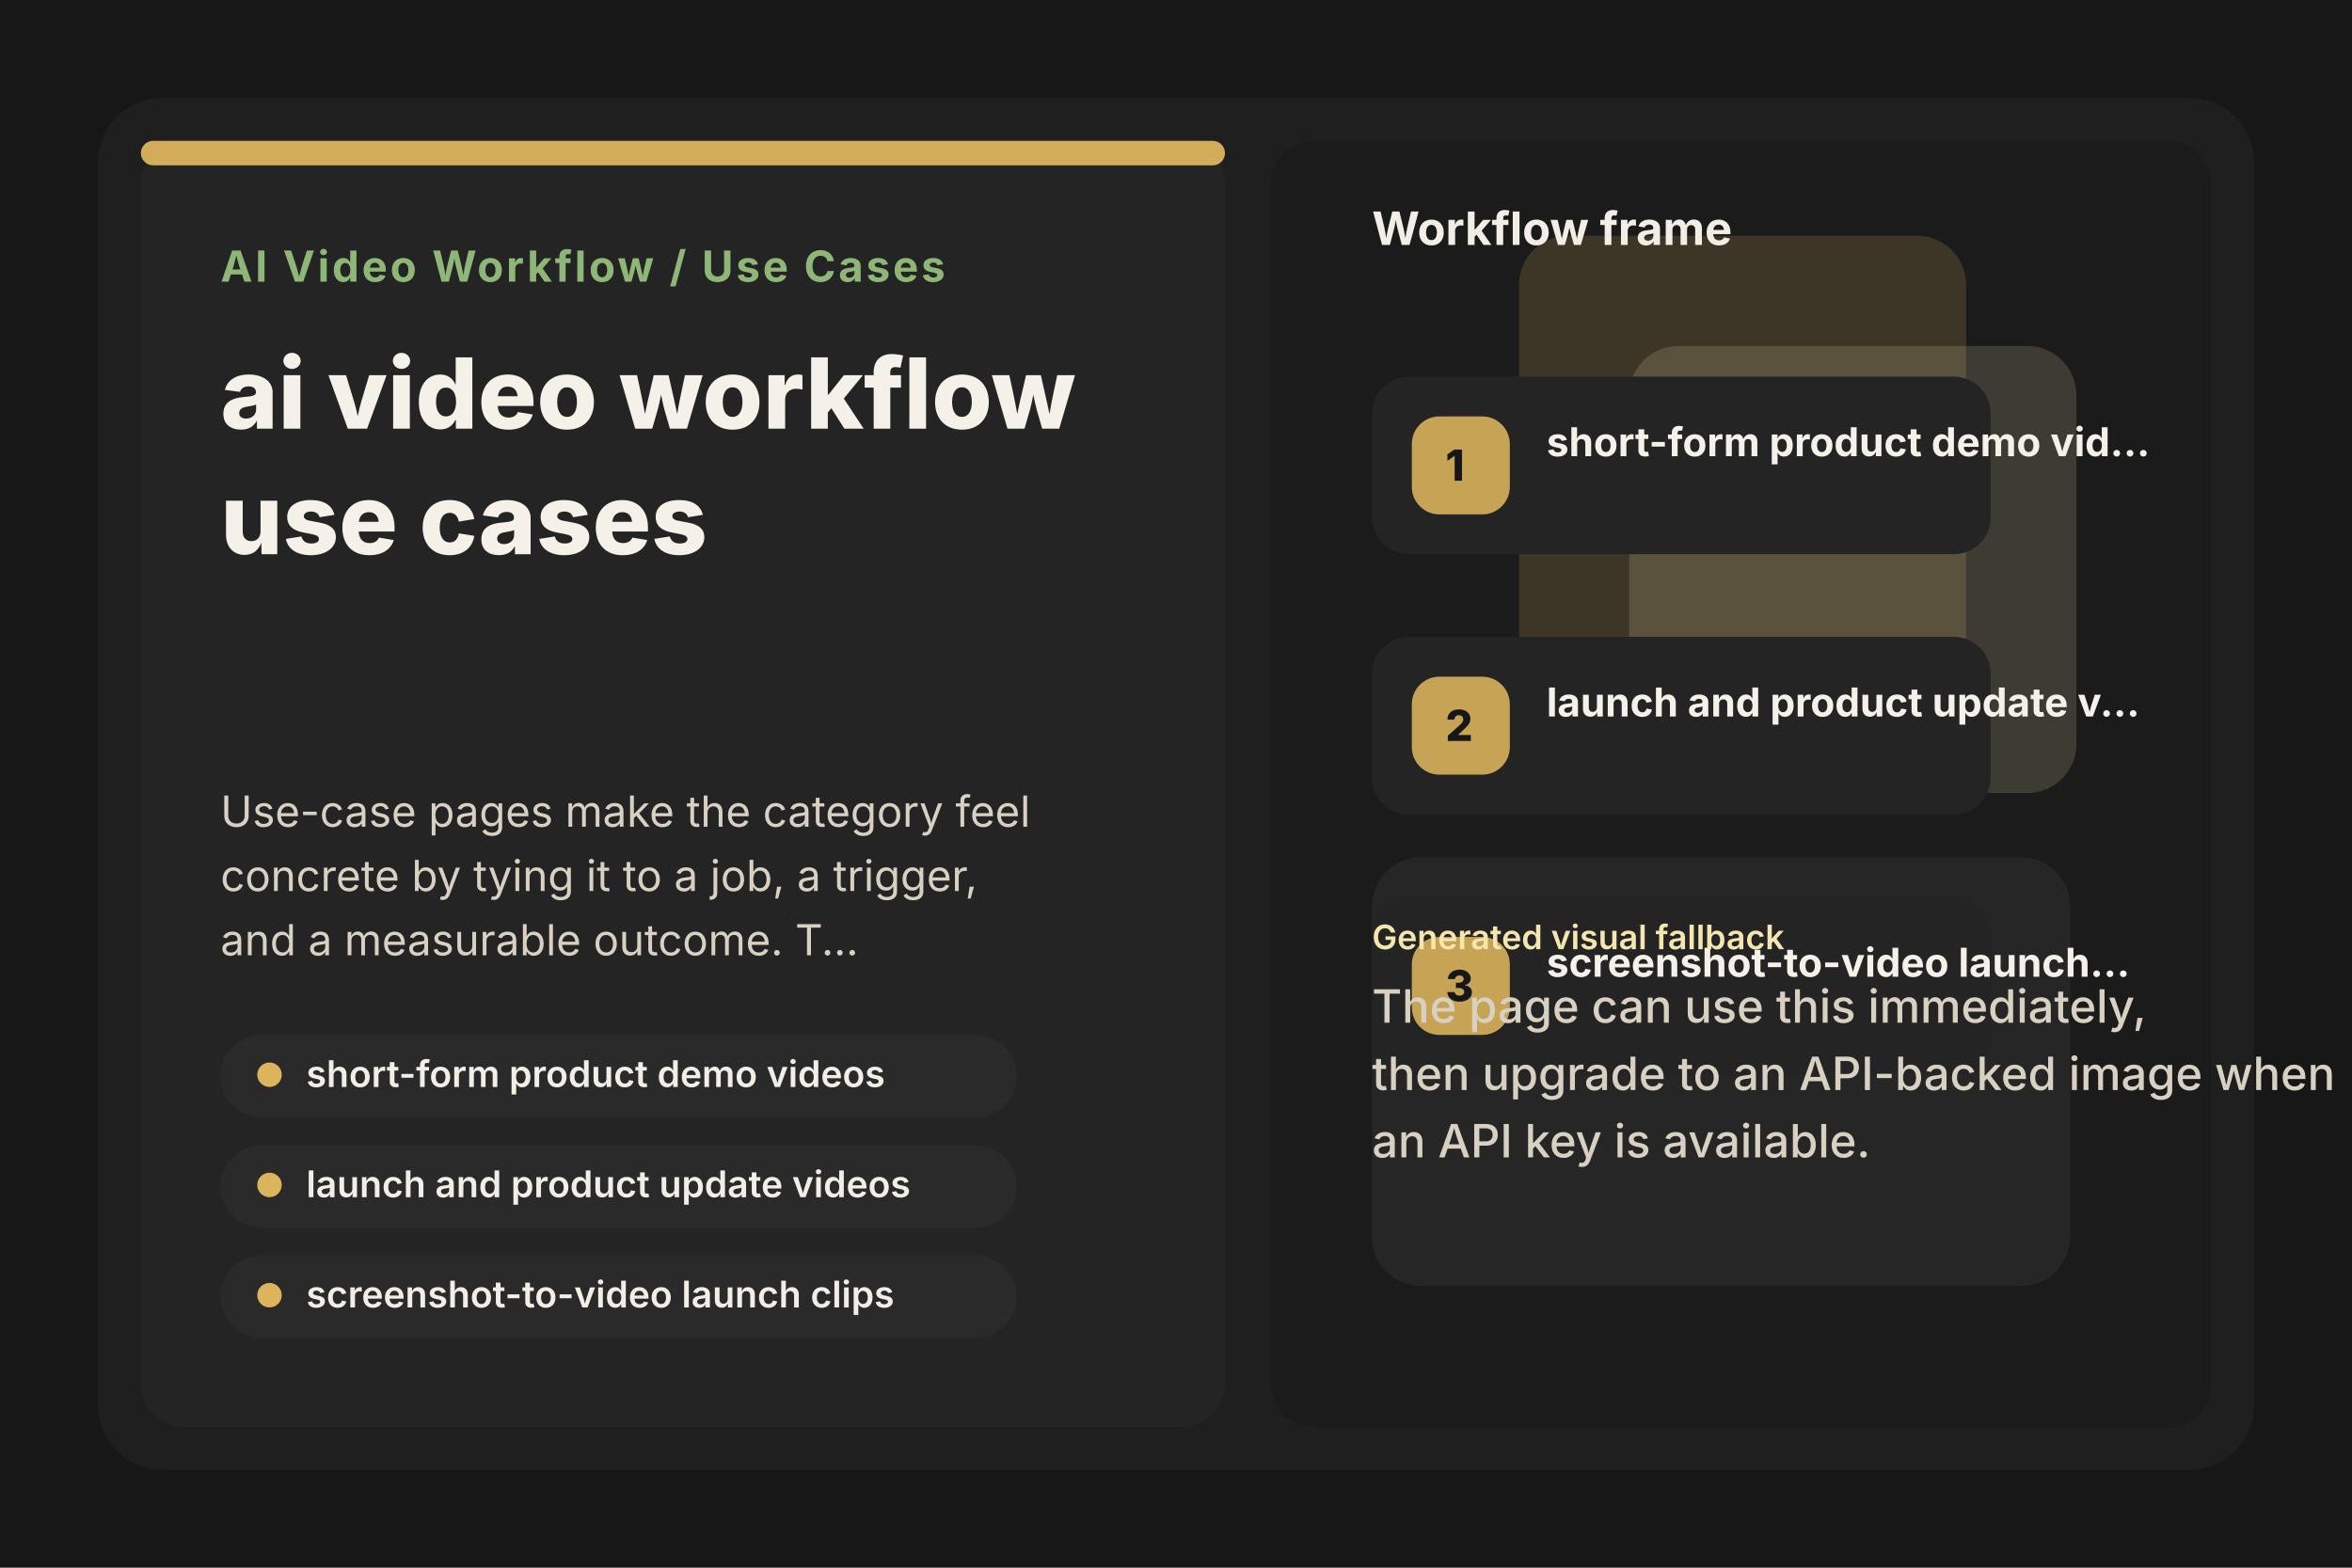
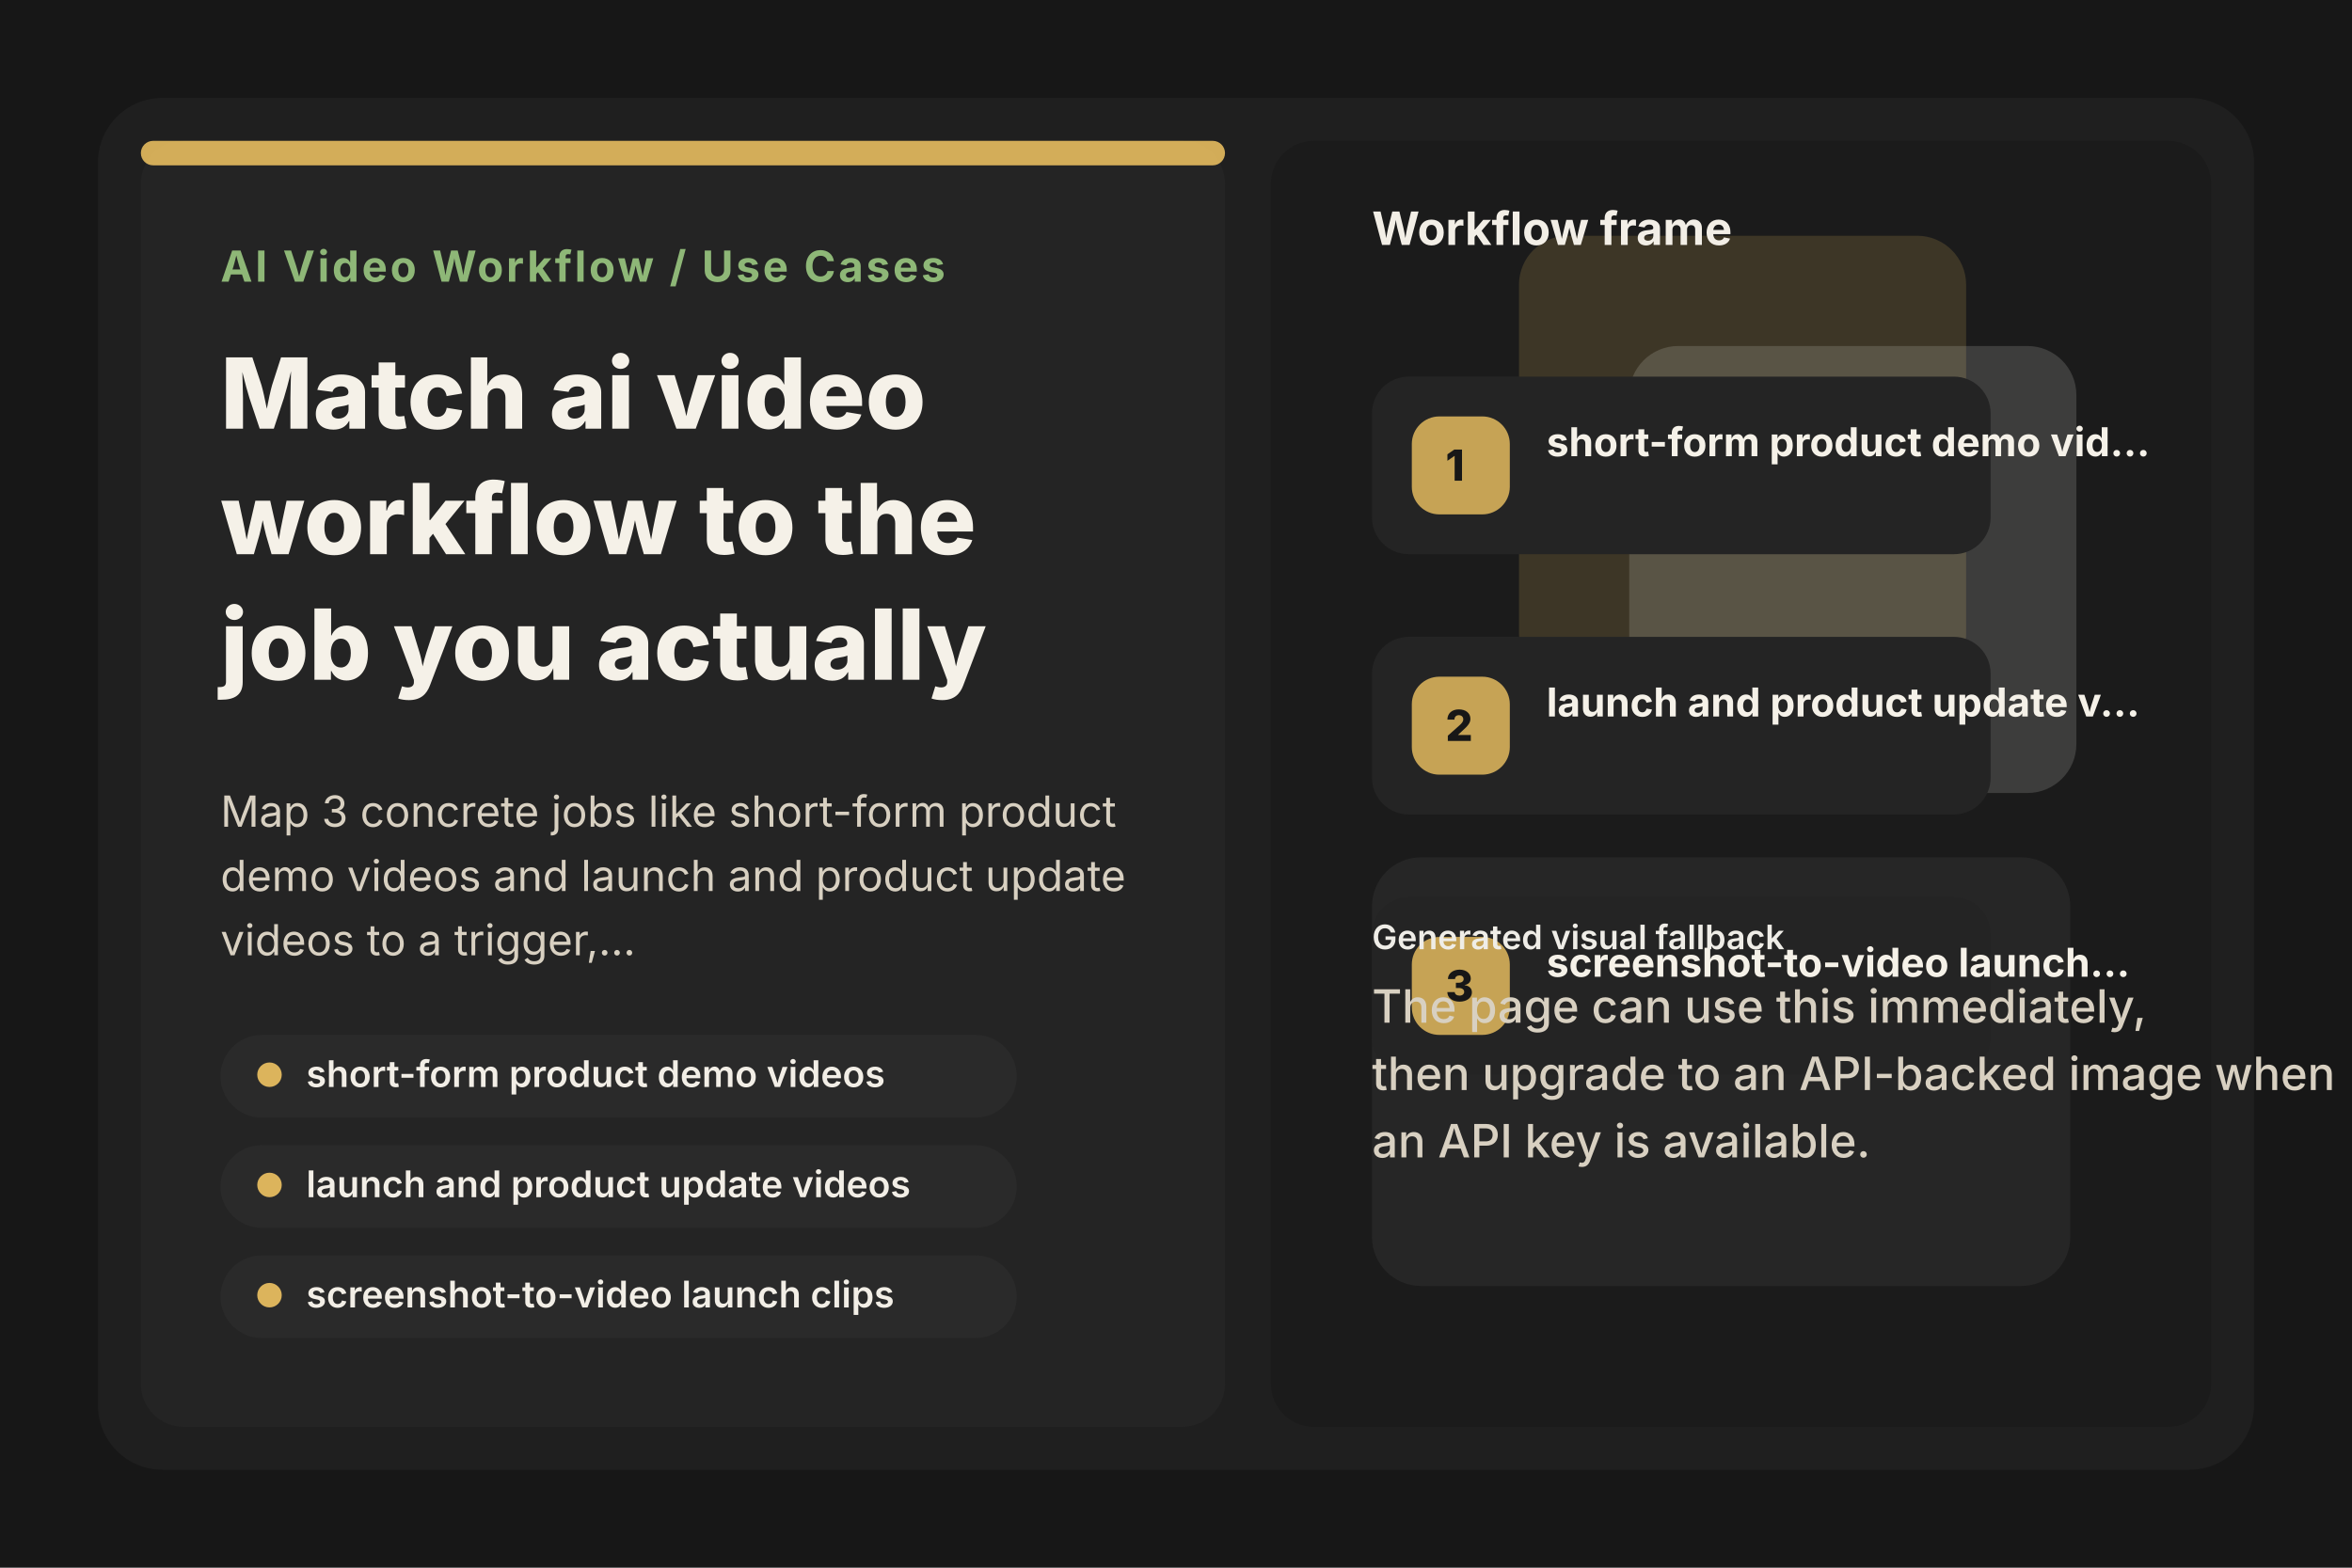
<svg xmlns="http://www.w3.org/2000/svg" width="1536" height="1024" viewBox="0 0 1536 1024" fill="none">
  <rect width="1536" height="1024" fill="#171717" />
  <rect x="64" y="64" width="1408" height="896" rx="42" fill="#1f1f1f" />
  <rect x="92" y="92" width="708" height="840" rx="28" fill="#242424" />
  <rect x="830" y="92" width="614" height="840" rx="28" fill="#1b1b1b" />
  <rect x="92" y="92" width="708" height="16" rx="8" fill="#dcb45c" fill-opacity="0.95" />
  <rect x="992" y="154" width="292" height="292" rx="32" fill="#dcb45c" fill-opacity="0.18" />
-   <rect x="1064" y="226" width="292" height="292" rx="32" fill="#f5e6b0" fill-opacity="0.16" />
+   <rect x="1064" y="226" width="292" height="292" rx="32" fill="#efede7" fill-opacity="0.16" />
  <rect x="896" y="560" width="456" height="280" rx="32" fill="#262626" />
  <text x="144" y="184" fill="#8eb777" font-family="Inter, Arial, sans-serif" font-size="28" font-weight="700" letter-spacing="1.8">AI Video Workflow / Use Cases</text>
-   <text x="144" y="280" fill="#f5f1e8" font-family="Inter, Arial, sans-serif" font-size="64" font-weight="800">ai video workflow</text>
-   <text x="144" y="362" fill="#f5f1e8" font-family="Inter, Arial, sans-serif" font-size="64" font-weight="800">use cases</text>
-   <text x="144" y="540" fill="#d8d0c1" font-family="Inter, Arial, sans-serif" font-size="28" font-weight="400">Use-case pages make the category feel</text>
-   <text x="144" y="582" fill="#d8d0c1" font-family="Inter, Arial, sans-serif" font-size="28" font-weight="400">concrete by tying it to a job, a trigger,</text>
-   <text x="144" y="624" fill="#d8d0c1" font-family="Inter, Arial, sans-serif" font-size="28" font-weight="400">and a measurable outcome. T...</text>
+   <text x="144" y="280" fill="#f5f1e8" font-family="Inter, Arial, sans-serif" font-size="64" font-weight="800">Match ai video</text>
+   <text x="144" y="362" fill="#f5f1e8" font-family="Inter, Arial, sans-serif" font-size="64" font-weight="800">workflow to the</text>
+   <text x="144" y="444" fill="#f5f1e8" font-family="Inter, Arial, sans-serif" font-size="64" font-weight="800">job you actually</text>
+   <text x="144" y="540" fill="#d8d0c1" font-family="Inter, Arial, sans-serif" font-size="28" font-weight="400">Map 3 concrete jobs like short-form product</text>
+   <text x="144" y="582" fill="#d8d0c1" font-family="Inter, Arial, sans-serif" font-size="28" font-weight="400">demo videos and launch and product update</text>
+   <text x="144" y="624" fill="#d8d0c1" font-family="Inter, Arial, sans-serif" font-size="28" font-weight="400">videos to a trigger,...</text>
  <rect x="144" y="676" width="520" height="54" rx="27" fill="#2a2a2a" />
  <circle cx="176" cy="702" r="8" fill="#dcb45c" />
  <text x="200" y="710" fill="#f2eee6" font-family="Inter, Arial, sans-serif" font-size="24" font-weight="600">short-form product demo videos</text>
  <rect x="144" y="748" width="520" height="54" rx="27" fill="#2a2a2a" />
  <circle cx="176" cy="774" r="8" fill="#dcb45c" />
  <text x="200" y="782" fill="#f2eee6" font-family="Inter, Arial, sans-serif" font-size="24" font-weight="600">launch and product update videos</text>
  <rect x="144" y="820" width="520" height="54" rx="27" fill="#2a2a2a" />
  <circle cx="176" cy="846" r="8" fill="#dcb45c" />
  <text x="200" y="854" fill="#f2eee6" font-family="Inter, Arial, sans-serif" font-size="24" font-weight="600">screenshot-to-video launch clips</text>
  <text x="896" y="160" fill="#f2eee6" font-family="Inter, Arial, sans-serif" font-size="30" font-weight="700">Workflow frame</text>
  <rect x="896" y="246" width="404" height="116" rx="24" fill="#242424" />
  <rect x="922" y="272" width="64" height="64" rx="18" fill="#dcb45c" fill-opacity="0.88" />
  <text x="944" y="314" fill="#171717" font-family="Inter, Arial, sans-serif" font-size="28" font-weight="800">1</text>
  <text x="1010" y="298" fill="#f5f1e8" font-family="Inter, Arial, sans-serif" font-size="26" font-weight="700">short-form product demo vid...</text>
  <rect x="896" y="416" width="404" height="116" rx="24" fill="#242424" />
  <rect x="922" y="442" width="64" height="64" rx="18" fill="#dcb45c" fill-opacity="0.88" />
  <text x="944" y="484" fill="#171717" font-family="Inter, Arial, sans-serif" font-size="28" font-weight="800">2</text>
  <text x="1010" y="468" fill="#f5f1e8" font-family="Inter, Arial, sans-serif" font-size="26" font-weight="700">launch and product update v...</text>
  <rect x="896" y="586" width="404" height="116" rx="24" fill="#242424" />
  <rect x="922" y="612" width="64" height="64" rx="18" fill="#dcb45c" fill-opacity="0.88" />
  <text x="944" y="654" fill="#171717" font-family="Inter, Arial, sans-serif" font-size="28" font-weight="800">3</text>
  <text x="1010" y="638" fill="#f5f1e8" font-family="Inter, Arial, sans-serif" font-size="26" font-weight="700">screenshot-to-video launch...</text>
-   <text x="896" y="620" fill="#f5e6b0" font-family="Inter, Arial, sans-serif" font-size="22" font-weight="600">Generated visual fallback</text>
+   <text x="896" y="620" fill="#efede7" font-family="Inter, Arial, sans-serif" font-size="22" font-weight="600">Generated visual fallback</text>
  <text x="896" y="668" fill="#d8d0c1" font-family="Inter, Arial, sans-serif" font-size="30" font-weight="500">The page can use this immediately,</text>
  <text x="896" y="712" fill="#d8d0c1" font-family="Inter, Arial, sans-serif" font-size="30" font-weight="500">then upgrade to an API-backed image when</text>
  <text x="896" y="756" fill="#d8d0c1" font-family="Inter, Arial, sans-serif" font-size="30" font-weight="500">an API key is available.</text>
</svg>
